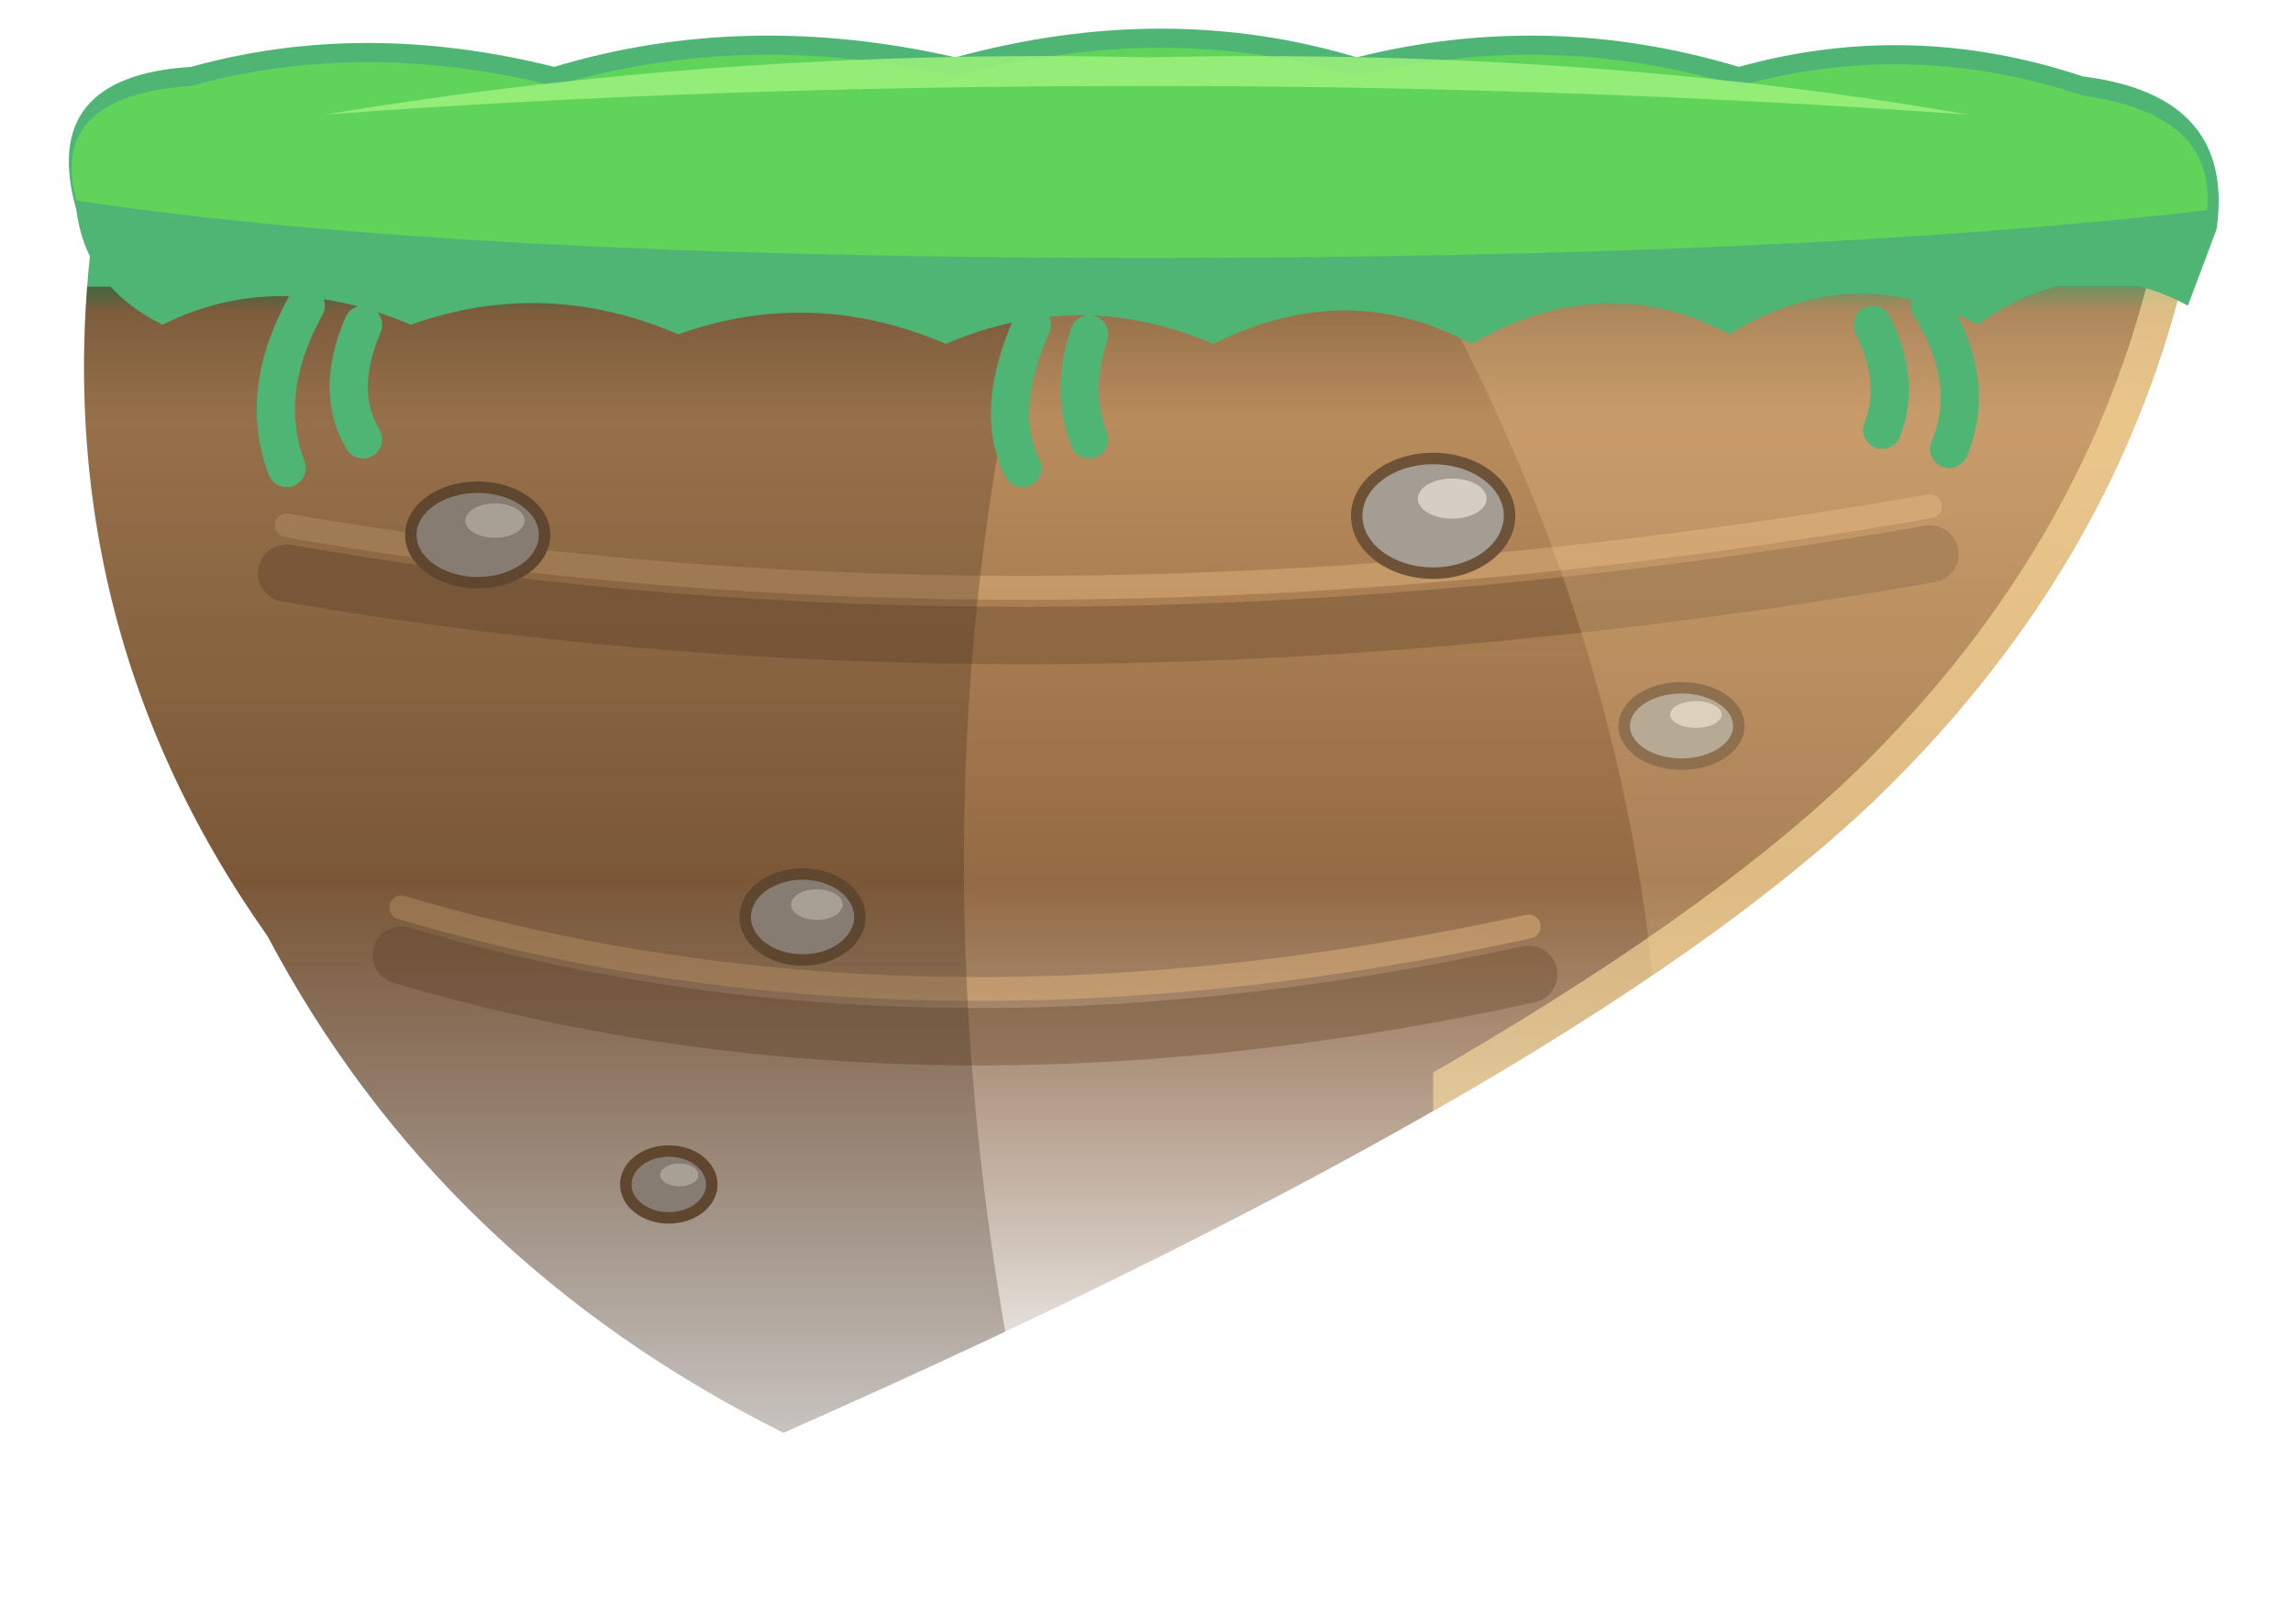
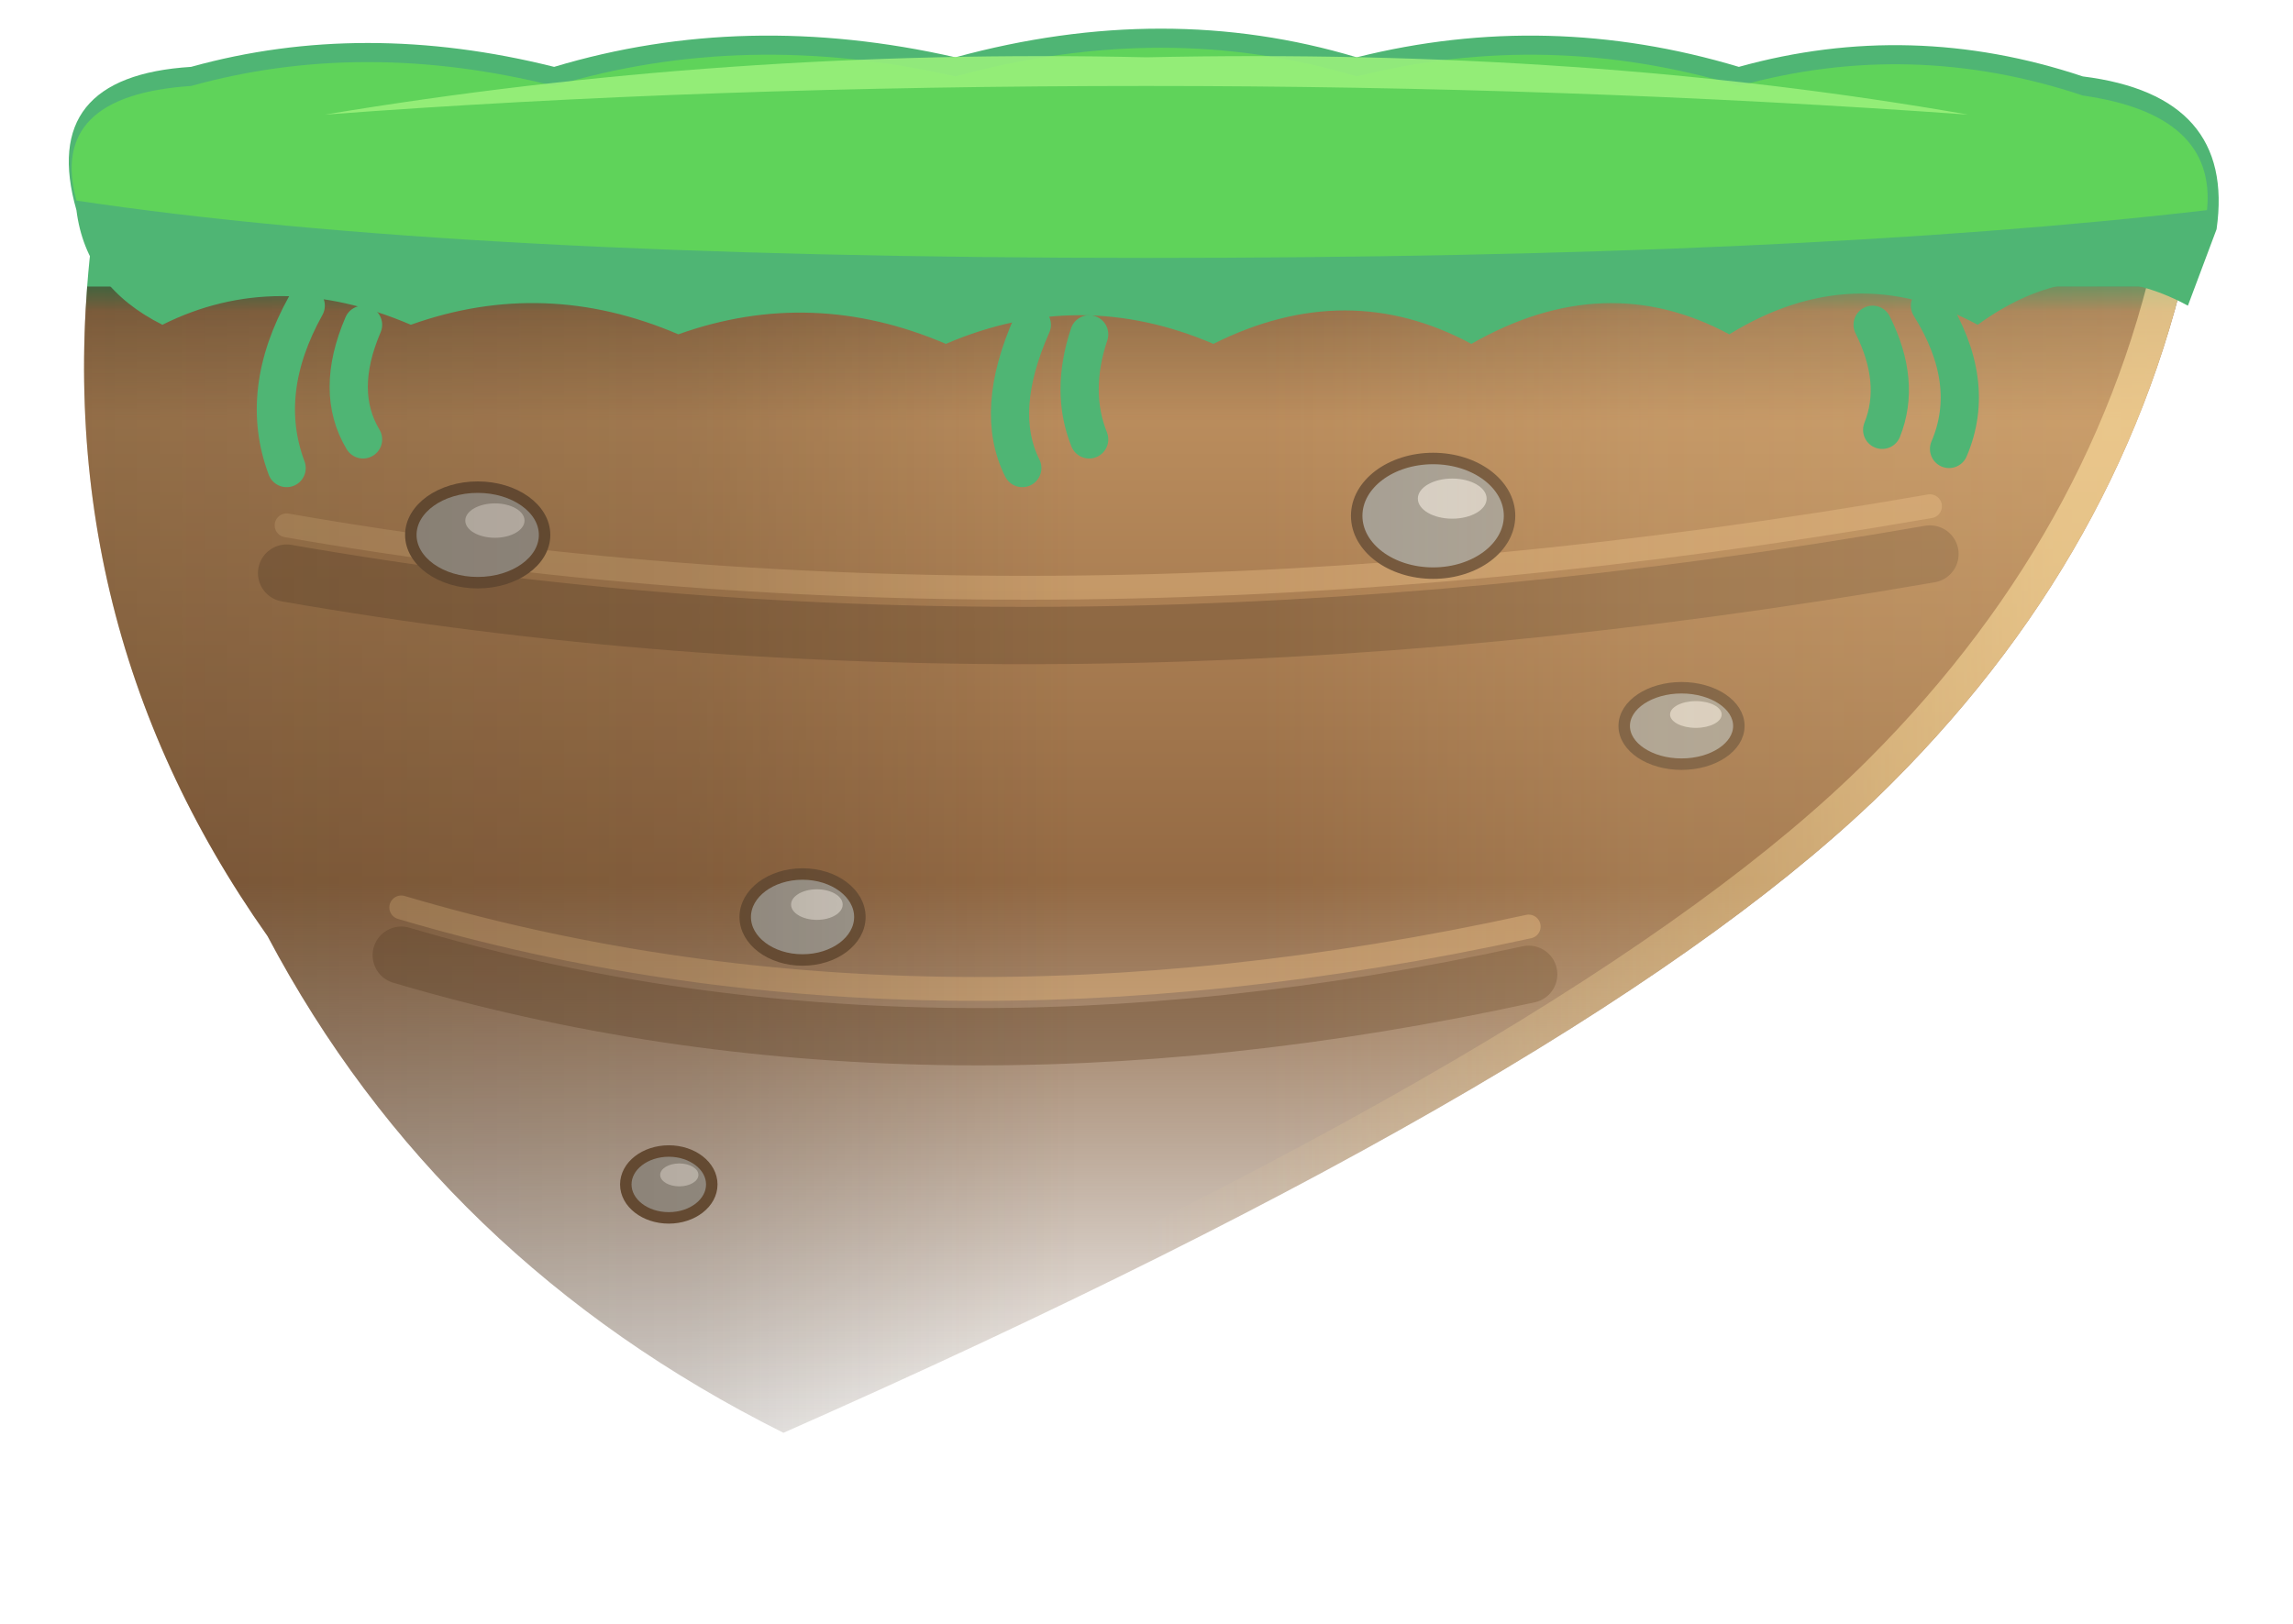
<svg xmlns="http://www.w3.org/2000/svg" width="240" height="170" viewBox="0 0 240 170">
  <defs>
    <linearGradient id="soil" gradientUnits="userSpaceOnUse" x1="0" y1="22" x2="0" y2="150">
      <stop offset="0" stop-color="#4fb574" />
      <stop offset="0.062" stop-color="#4fb574" />
      <stop offset="0.083" stop-color="#c29462" />
      <stop offset="0.55" stop-color="#946a44" />
      <stop offset="1" stop-color="#6a4b31" stop-opacity="0" />
    </linearGradient>
    <linearGradient id="lip" x1="0" y1="0" x2="0" y2="1">
      <stop offset="0" stop-color="#3a2818" stop-opacity=".45" />
      <stop offset="1" stop-color="#3a2818" stop-opacity="0" />
    </linearGradient>
    <clipPath id="body">
      <path d="M10 22 L230 22 Q224 56 198 82 Q168 112 82 150 Q46 132 28 98 Q4 64 10 22 Z" />
    </clipPath>
    <clipPath id="below">
      <rect x="0" y="30" width="240" height="140" />
    </clipPath>
-     <clipPath id="sun">
-       <rect x="150" y="30" width="90" height="140" />
-     </clipPath>
+     <linearGradient id="side" gradientUnits="userSpaceOnUse" x1="0" y1="0" x2="240" y2="0">
+       <stop offset="0" stop-color="#3a2818" stop-opacity=".32" />
+       <stop offset=".3" stop-color="#3a2818" stop-opacity=".2" />
+       <stop offset=".47" stop-color="#3a2818" stop-opacity="0" />
+       <stop offset=".55" stop-color="#ffd79a" stop-opacity="0" />
+       <stop offset=".72" stop-color="#ffd79a" stop-opacity=".16" />
+       <stop offset="1" stop-color="#ffd79a" stop-opacity=".26" />
+     </linearGradient>
+     <linearGradient id="rimfade" gradientUnits="userSpaceOnUse" x1="120" y1="0" x2="215" y2="0">
+       <stop offset="0" stop-color="#000000" />
+       <stop offset="1" stop-color="#ffffff" />
+     </linearGradient>
+     <mask id="sunside" maskUnits="userSpaceOnUse" x="0" y="0" width="240" height="170">
+       <rect width="240" height="170" fill="url(#rimfade)" />
+     </mask>
  </defs>
  <path d="M10 22 L230 22 Q224 56 198 82 Q168 112 82 150 Q46 132 28 98 Q4 64 10 22 Z" fill="url(#soil)" />
  <g clip-path="url(#below)">
    <g clip-path="url(#body)">
      <g>
        <path d="M30 60 Q110 74 202 58 M42 100 Q96 116 160 102" stroke="#6e4f33" stroke-width="6" opacity=".45" fill="none" stroke-linecap="round" />
        <path d="M30 60 Q110 74 202 58 M42 100 Q96 116 160 102" transform="translate(0 -5)" stroke="#d9ad78" stroke-width="2.5" opacity=".55" fill="none" stroke-linecap="round" />
        <ellipse cx="50" cy="56" rx="7" ry="5" fill="#a39d93" stroke="#6e5238" stroke-width="1.2" />
        <ellipse cx="51.8" cy="54.5" rx="3.1" ry="1.8" fill="#e0dbd2" opacity=".8" />
        <ellipse cx="150" cy="54" rx="8" ry="6" fill="#a39d93" stroke="#6e5238" stroke-width="1.2" />
        <ellipse cx="152.0" cy="52.2" rx="3.6" ry="2.1" fill="#e0dbd2" opacity=".8" />
        <ellipse cx="84" cy="96" rx="6" ry="4.5" fill="#a39d93" stroke="#6e5238" stroke-width="1.2" />
        <ellipse cx="85.5" cy="94.7" rx="2.7" ry="1.6" fill="#e0dbd2" opacity=".8" />
        <ellipse cx="176" cy="76" rx="6" ry="4" fill="#a39d93" stroke="#6e5238" stroke-width="1.2" />
        <ellipse cx="177.5" cy="74.8" rx="2.7" ry="1.4" fill="#e0dbd2" opacity=".8" />
        <ellipse cx="70" cy="124" rx="4.5" ry="3.5" fill="#a39d93" stroke="#6e5238" stroke-width="1.2" />
        <ellipse cx="71.1" cy="123.0" rx="2.0" ry="1.2" fill="#e0dbd2" opacity=".8" />
      </g>
      <rect x="0" y="28" width="240" height="16" fill="url(#lip)" />
-       <path d="M0 30 L108 30 Q92 96 112 170 L0 170 Z" fill="#3a2818" opacity=".28" />
-       <path d="M150 30 L240 30 L240 170 L168 170 Q186 96 150 30 Z" fill="#ffd79a" opacity=".22" />
-       <g clip-path="url(#sun)">
+       <rect x="0" y="30" width="240" height="140" fill="url(#side)" />
+       <g mask="url(#sunside)">
        <path d="M10 22 L230 22 Q224 56 198 82 Q168 112 82 150 Q46 132 28 98 Q4 64 10 22 Z" fill="none" stroke="#ffe1a0" stroke-width="7" opacity=".6" />
      </g>
    </g>
  </g>
  <g>
    <path d="M8 22 Q4 8 20 7 Q38 2 58 7 Q78 1 100 6 Q122 0 142 6 Q162 1 182 7 Q200 2 218 8 Q234 10 232 24 L229 32 Q218 26 207 34 Q194 27 181 35 Q168 28 154 36 Q141 29 127 36 Q113 30 99 36 Q85 30 71 35 Q57 29 43 34 Q29 28 17 34 Q9 30 8 22 Z" fill="#4fb574" />
    <path d="M8 21 Q5 10 20 9 Q38 4 58 9 Q78 3 100 8 Q122 2 142 8 Q162 3 182 9 Q200 4 218 10 Q232 12 231 22 Q188 27 120 27 Q48 27 8 21 Z" fill="#5fd35a" />
    <path d="M34 12 Q76 5 120 6 Q166 5 206 12 Q164 9 120 9 Q74 9 34 12 Z" fill="#9cf27d" opacity="0.85" />
    <path d="M32 32 q-5 9 -2 17 M38 34 q-3 7 0 12 M108 34 q-4 9 -1 15 M114 35 q-2 6 0 11 M202 32 q5 8 2 15 M196 34 q3 6 1 11" stroke="#4fb574" stroke-width="4" fill="none" stroke-linecap="round" />
  </g>
</svg>
